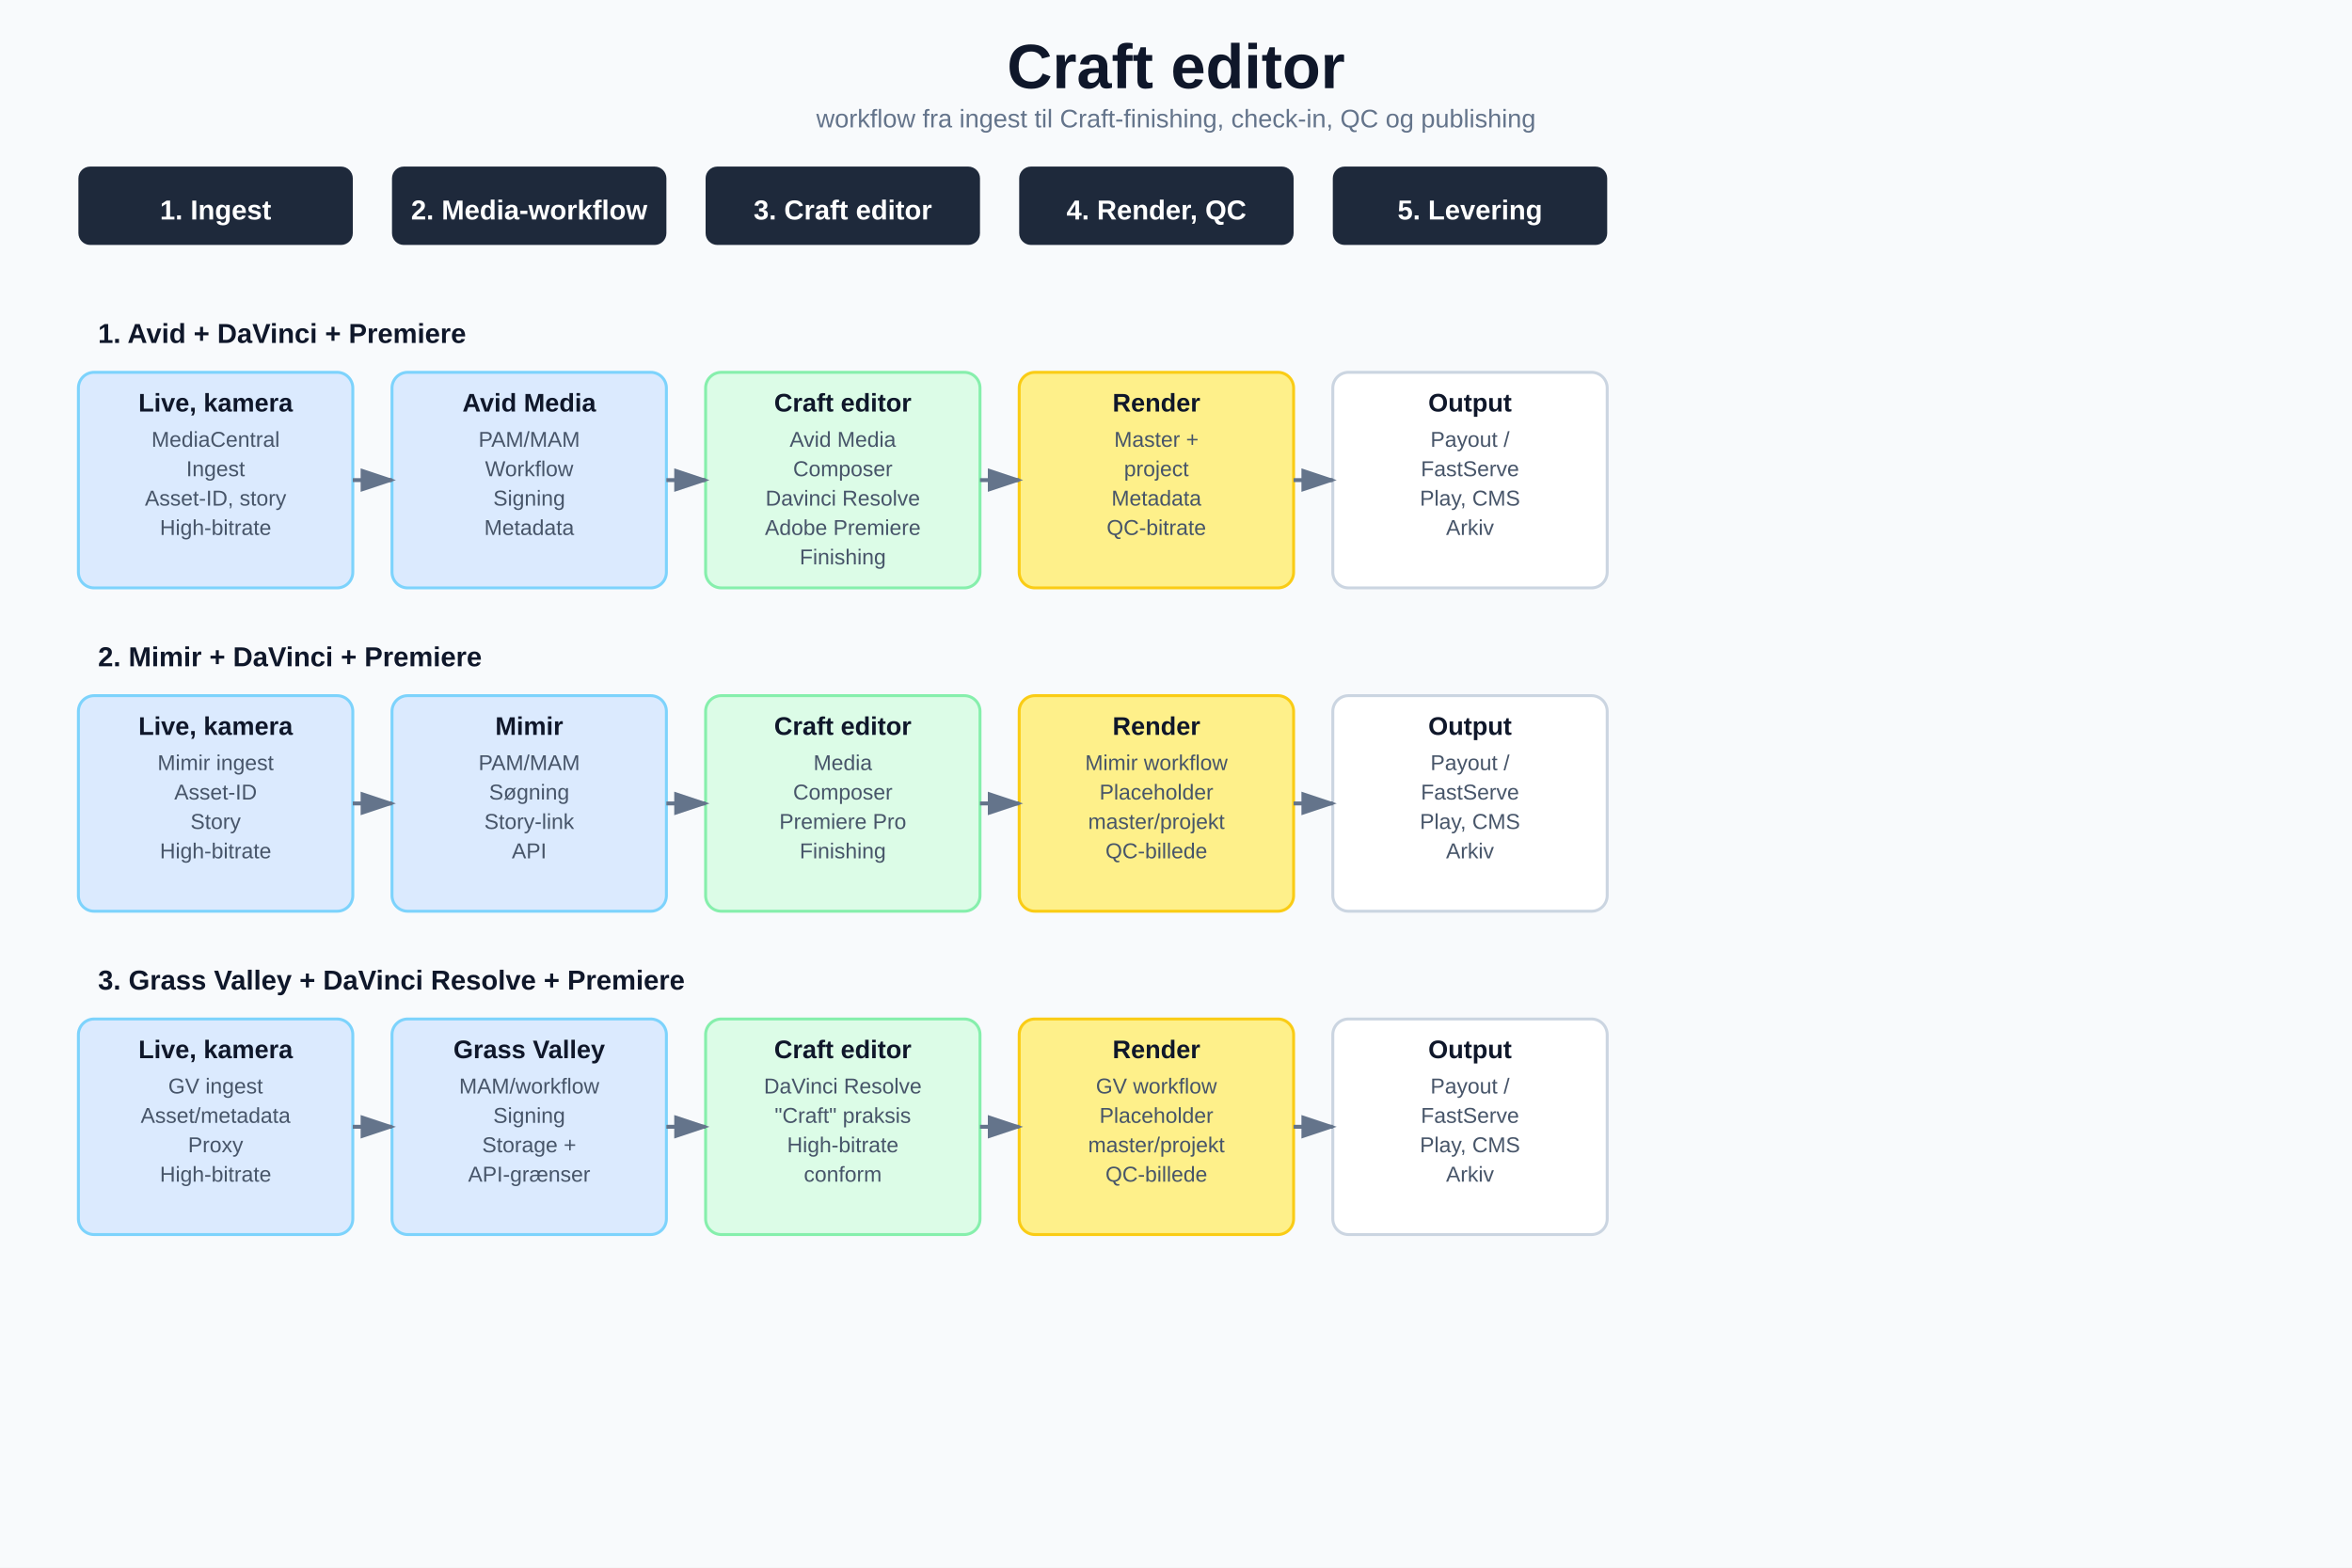
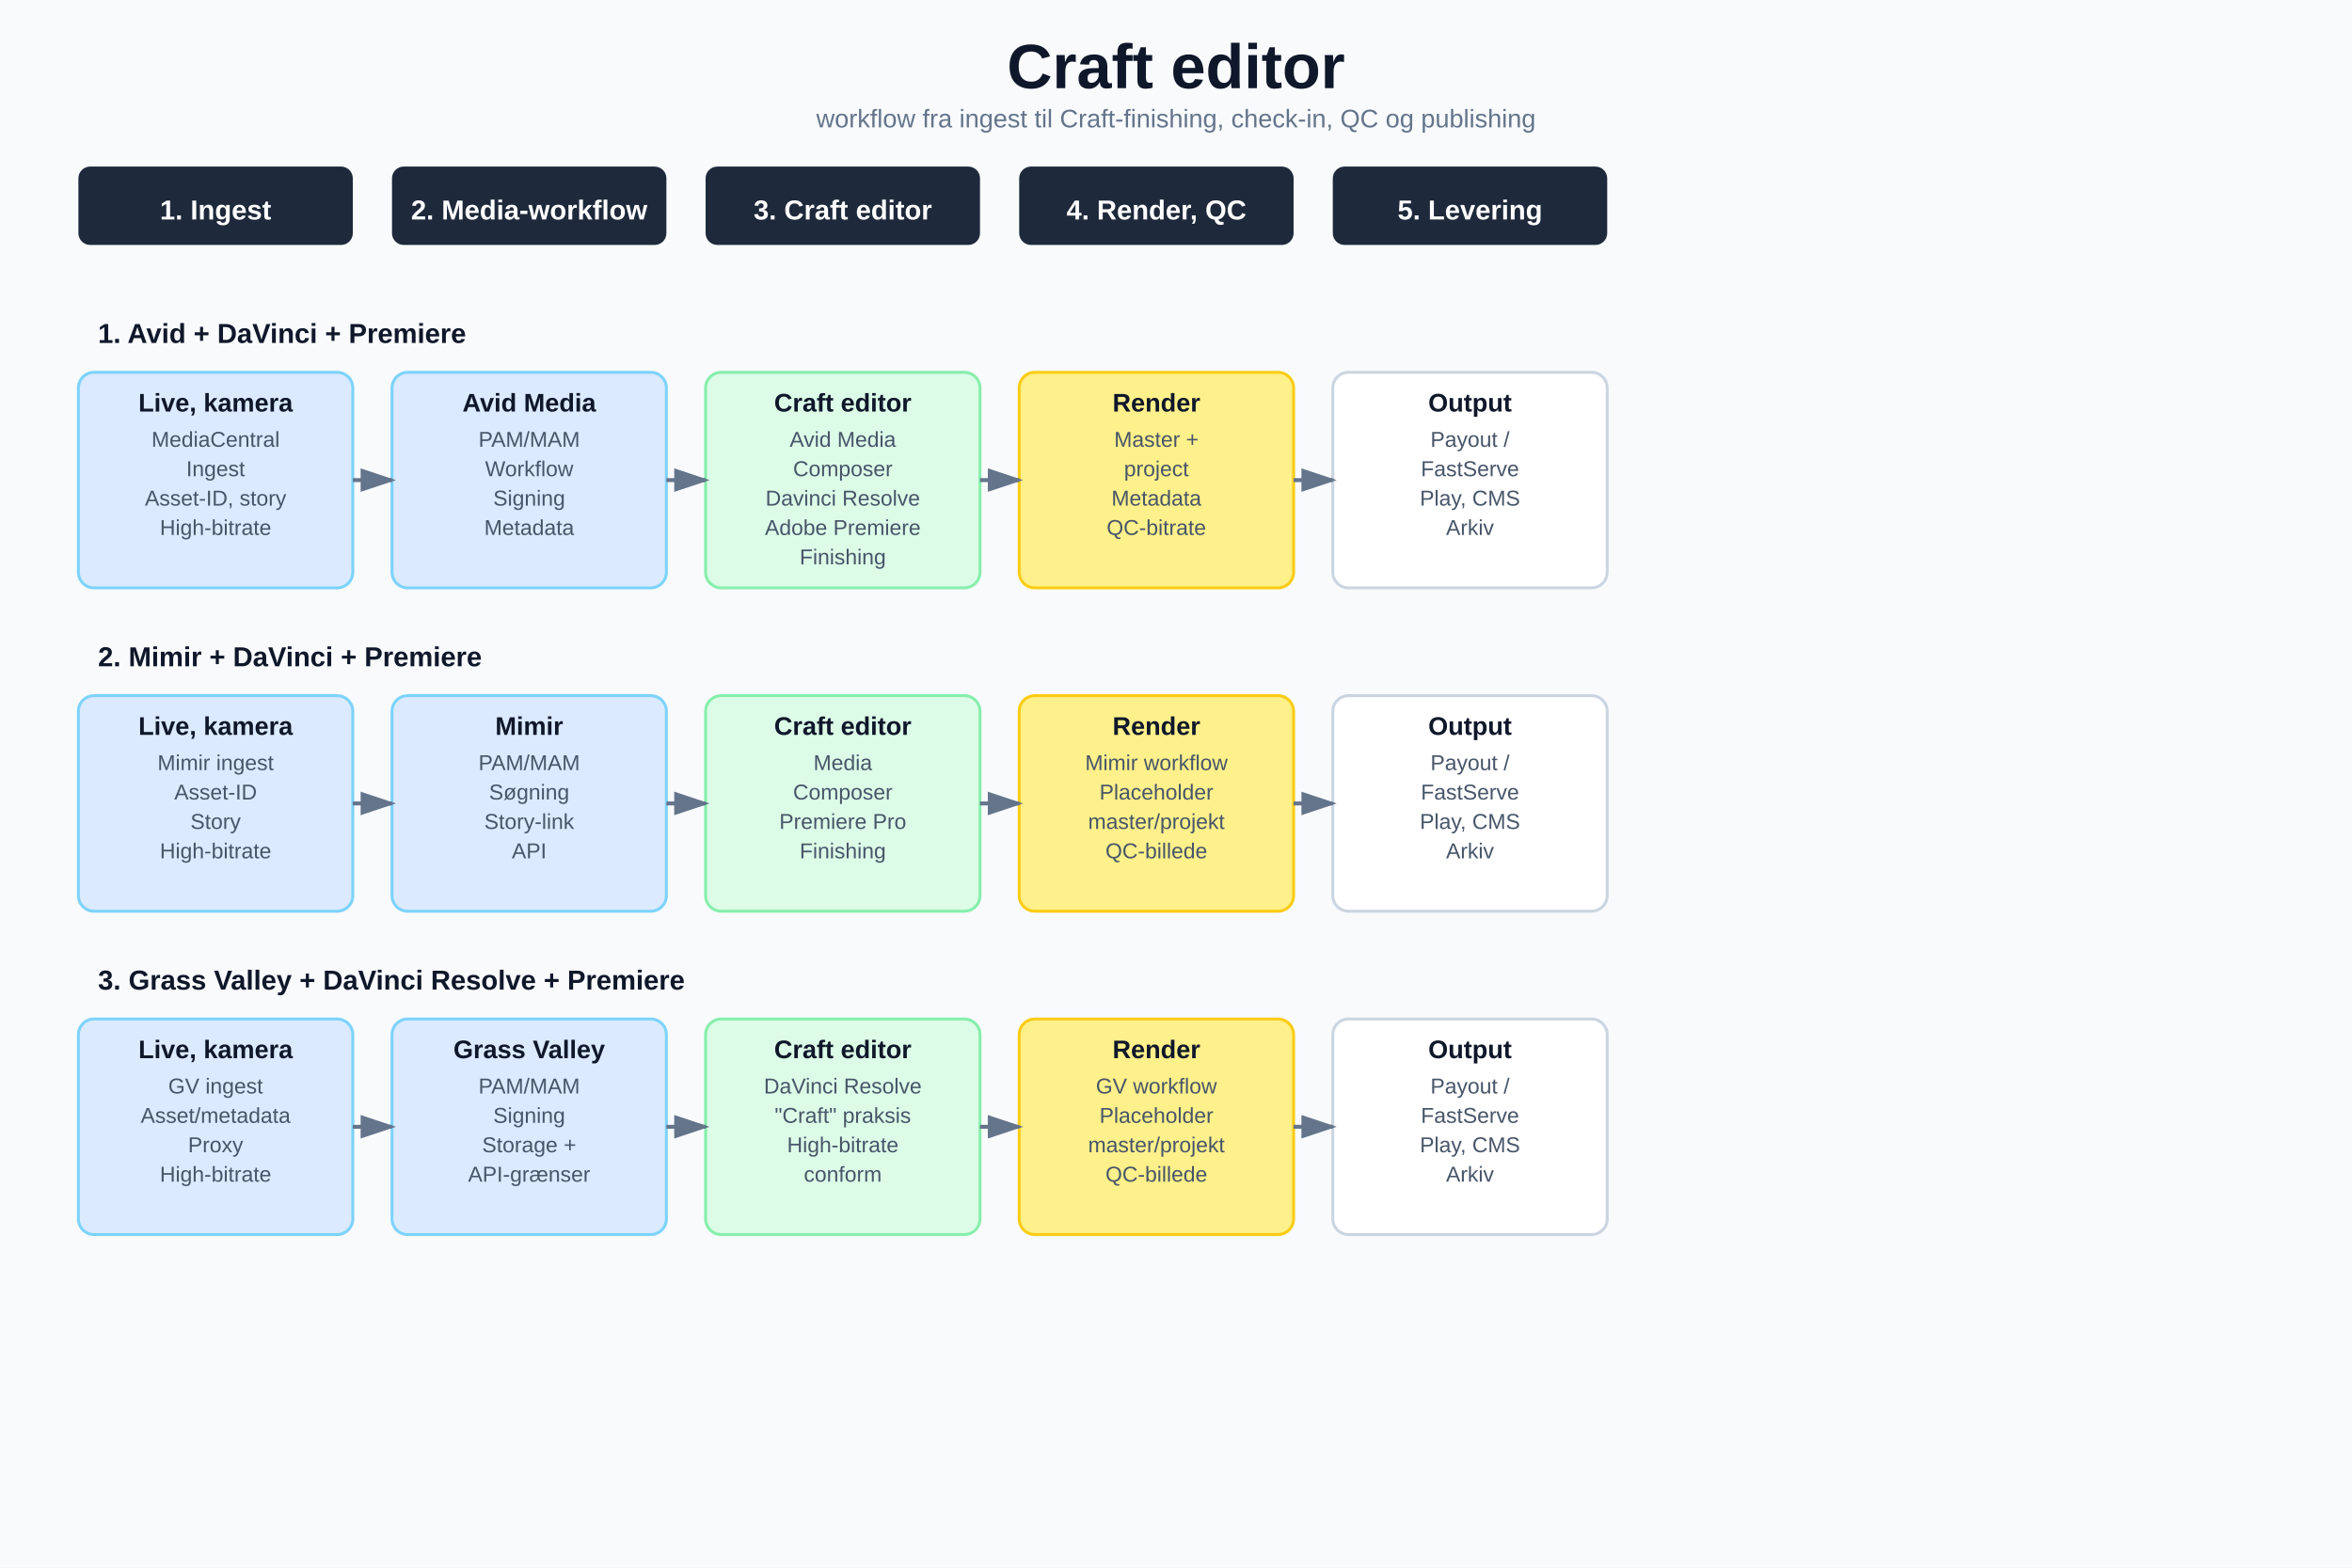
<svg xmlns="http://www.w3.org/2000/svg" width="1200" height="800" viewBox="0 0 1200 800" role="img" aria-labelledby="title desc">
  <defs>
    <style>
      .bg { fill: #f8fafc; }
      .title { font: 700 32px 'Segoe UI', Arial, sans-serif; fill: #0f172a; }
      .subtitle { font: 500 13px 'Segoe UI', Arial, sans-serif; fill: #64748b; }
      .stepHeaderBox { fill: #1e293b; stroke: none; }
      .stepHeaderText { font: 600 14px 'Segoe UI', Arial, sans-serif; fill: #ffffff; }
      .stepBox { fill: #ffffff; stroke: #cbd5e1; stroke-width: 1.5; }
      .boxTitle { font: 600 13px 'Segoe UI', Arial, sans-serif; fill: #0f172a; }
      .boxText { font: 400 11px 'Segoe UI', Arial, sans-serif; fill: #475569; }
      .arrow { stroke: #64748b; stroke-width: 2; fill: none; marker-end: url(#arrowHead); }
      .scenarioLabel { font: 600 14px 'Segoe UI', Arial, sans-serif; fill: #0f172a; }
      .boxBlue { fill: #dbeafe; stroke: #7dd3fc; stroke-width: 1.5; }
      .boxGreen { fill: #dcfce7; stroke: #86efac; stroke-width: 1.5; }
      .boxYellow { fill: #fef08a; stroke: #facc15; stroke-width: 1.5; }
    </style>
    <marker id="arrowHead" markerWidth="10" markerHeight="10" refX="8" refY="3" orient="auto" markerUnits="strokeWidth">
      <path d="M0,0 L0,6 L9,3 z" fill="#64748b" />
    </marker>
  </defs>
  <rect x="0" y="0" width="1200" height="800" class="bg" />
  <text x="600" y="45" text-anchor="middle" class="title">Craft editor</text>
  <text x="600" y="65" text-anchor="middle" class="subtitle">workflow fra ingest til Craft-finishing, check-in, QC og publishing</text>
  <rect class="stepHeaderBox" x="40" y="85" width="140" height="40" rx="6" ry="6" />
  <text x="110" y="112" text-anchor="middle" class="stepHeaderText">1. Ingest</text>
  <rect class="stepHeaderBox" x="200" y="85" width="140" height="40" rx="6" ry="6" />
  <text x="270" y="112" text-anchor="middle" class="stepHeaderText">2. Media-workflow</text>
  <rect class="stepHeaderBox" x="360" y="85" width="140" height="40" rx="6" ry="6" />
  <text x="430" y="112" text-anchor="middle" class="stepHeaderText">3. Craft editor</text>
  <rect class="stepHeaderBox" x="520" y="85" width="140" height="40" rx="6" ry="6" />
  <text x="590" y="112" text-anchor="middle" class="stepHeaderText">4. Render, QC</text>
  <rect class="stepHeaderBox" x="680" y="85" width="140" height="40" rx="6" ry="6" />
  <text x="750" y="112" text-anchor="middle" class="stepHeaderText">5. Levering</text>
  <text x="50" y="175" class="scenarioLabel">1. Avid + DaVinci + Premiere</text>
  <rect class="stepBox boxBlue" x="40" y="190" width="140" height="110" rx="8" ry="8" />
  <text x="110" y="210" text-anchor="middle" class="boxTitle">Live, kamera</text>
  <text x="110" y="228" text-anchor="middle" class="boxText">MediaCentral</text>
  <text x="110" y="243" text-anchor="middle" class="boxText">Ingest</text>
  <text x="110" y="258" text-anchor="middle" class="boxText">Asset-ID, story</text>
  <text x="110" y="273" text-anchor="middle" class="boxText">High-bitrate</text>
  <rect class="stepBox boxBlue" x="200" y="190" width="140" height="110" rx="8" ry="8" />
  <text x="270" y="210" text-anchor="middle" class="boxTitle">Avid Media</text>
  <text x="270" y="228" text-anchor="middle" class="boxText">PAM/MAM</text>
  <text x="270" y="243" text-anchor="middle" class="boxText">Workflow</text>
  <text x="270" y="258" text-anchor="middle" class="boxText">Signing</text>
  <text x="270" y="273" text-anchor="middle" class="boxText">Metadata</text>
  <rect class="stepBox boxGreen" x="360" y="190" width="140" height="110" rx="8" ry="8" />
  <text x="430" y="210" text-anchor="middle" class="boxTitle">Craft editor</text>
  <text x="430" y="228" text-anchor="middle" class="boxText">Avid Media</text>
  <text x="430" y="243" text-anchor="middle" class="boxText">Composer</text>
  <text x="430" y="258" text-anchor="middle" class="boxText">Davinci Resolve</text>
  <text x="430" y="273" text-anchor="middle" class="boxText">Adobe Premiere</text>
  <text x="430" y="288" text-anchor="middle" class="boxText">Finishing</text>
  <rect class="stepBox boxYellow" x="520" y="190" width="140" height="110" rx="8" ry="8" />
  <text x="590" y="210" text-anchor="middle" class="boxTitle">Render</text>
  <text x="590" y="228" text-anchor="middle" class="boxText">Master +</text>
  <text x="590" y="243" text-anchor="middle" class="boxText">project</text>
  <text x="590" y="258" text-anchor="middle" class="boxText">Metadata</text>
  <text x="590" y="273" text-anchor="middle" class="boxText">QC-bitrate</text>
  <rect class="stepBox" x="680" y="190" width="140" height="110" rx="8" ry="8" />
  <text x="750" y="210" text-anchor="middle" class="boxTitle">Output</text>
  <text x="750" y="228" text-anchor="middle" class="boxText">Payout /</text>
  <text x="750" y="243" text-anchor="middle" class="boxText">FastServe</text>
  <text x="750" y="258" text-anchor="middle" class="boxText">Play, CMS</text>
  <text x="750" y="273" text-anchor="middle" class="boxText">Arkiv</text>
  <path class="arrow" d="M180 245 L200 245" />
  <path class="arrow" d="M340 245 L360 245" />
  <path class="arrow" d="M500 245 L520 245" />
  <path class="arrow" d="M660 245 L680 245" />
  <text x="50" y="340" class="scenarioLabel">2. Mimir + DaVinci + Premiere</text>
  <rect class="stepBox boxBlue" x="40" y="355" width="140" height="110" rx="8" ry="8" />
  <text x="110" y="375" text-anchor="middle" class="boxTitle">Live, kamera</text>
  <text x="110" y="393" text-anchor="middle" class="boxText">Mimir ingest</text>
  <text x="110" y="408" text-anchor="middle" class="boxText">Asset-ID</text>
  <text x="110" y="423" text-anchor="middle" class="boxText">Story</text>
  <text x="110" y="438" text-anchor="middle" class="boxText">High-bitrate</text>
  <rect class="stepBox boxBlue" x="200" y="355" width="140" height="110" rx="8" ry="8" />
  <text x="270" y="375" text-anchor="middle" class="boxTitle">Mimir</text>
  <text x="270" y="393" text-anchor="middle" class="boxText">PAM/MAM</text>
  <text x="270" y="408" text-anchor="middle" class="boxText">Søgning</text>
  <text x="270" y="423" text-anchor="middle" class="boxText">Story-link</text>
  <text x="270" y="438" text-anchor="middle" class="boxText">API</text>
  <rect class="stepBox boxGreen" x="360" y="355" width="140" height="110" rx="8" ry="8" />
  <text x="430" y="375" text-anchor="middle" class="boxTitle">Craft editor</text>
  <text x="430" y="393" text-anchor="middle" class="boxText">Media</text>
  <text x="430" y="408" text-anchor="middle" class="boxText">Composer</text>
  <text x="430" y="423" text-anchor="middle" class="boxText">Premiere Pro</text>
  <text x="430" y="438" text-anchor="middle" class="boxText">Finishing</text>
  <rect class="stepBox boxYellow" x="520" y="355" width="140" height="110" rx="8" ry="8" />
  <text x="590" y="375" text-anchor="middle" class="boxTitle">Render</text>
  <text x="590" y="393" text-anchor="middle" class="boxText">Mimir workflow</text>
  <text x="590" y="408" text-anchor="middle" class="boxText">Placeholder</text>
  <text x="590" y="423" text-anchor="middle" class="boxText">master/projekt</text>
  <text x="590" y="438" text-anchor="middle" class="boxText">QC-billede</text>
  <rect class="stepBox" x="680" y="355" width="140" height="110" rx="8" ry="8" />
  <text x="750" y="375" text-anchor="middle" class="boxTitle">Output</text>
  <text x="750" y="393" text-anchor="middle" class="boxText">Payout /</text>
  <text x="750" y="408" text-anchor="middle" class="boxText">FastServe</text>
  <text x="750" y="423" text-anchor="middle" class="boxText">Play, CMS</text>
  <text x="750" y="438" text-anchor="middle" class="boxText">Arkiv</text>
  <path class="arrow" d="M180 410 L200 410" />
  <path class="arrow" d="M340 410 L360 410" />
  <path class="arrow" d="M500 410 L520 410" />
  <path class="arrow" d="M660 410 L680 410" />
  <text x="50" y="505" class="scenarioLabel">3. Grass Valley + DaVinci Resolve + Premiere</text>
  <rect class="stepBox boxBlue" x="40" y="520" width="140" height="110" rx="8" ry="8" />
  <text x="110" y="540" text-anchor="middle" class="boxTitle">Live, kamera</text>
  <text x="110" y="558" text-anchor="middle" class="boxText">GV ingest</text>
  <text x="110" y="573" text-anchor="middle" class="boxText">Asset/metadata</text>
  <text x="110" y="588" text-anchor="middle" class="boxText">Proxy</text>
  <text x="110" y="603" text-anchor="middle" class="boxText">High-bitrate</text>
  <rect class="stepBox boxBlue" x="200" y="520" width="140" height="110" rx="8" ry="8" />
  <text x="270" y="540" text-anchor="middle" class="boxTitle">Grass Valley</text>
-   <text x="270" y="558" text-anchor="middle" class="boxText">MAM/workflow</text>
+   <text x="270" y="558" text-anchor="middle" class="boxText">PAM/MAM</text>
  <text x="270" y="573" text-anchor="middle" class="boxText">Signing</text>
  <text x="270" y="588" text-anchor="middle" class="boxText">Storage +</text>
  <text x="270" y="603" text-anchor="middle" class="boxText">API-grænser</text>
  <rect class="stepBox boxGreen" x="360" y="520" width="140" height="110" rx="8" ry="8" />
  <text x="430" y="540" text-anchor="middle" class="boxTitle">Craft editor</text>
  <text x="430" y="558" text-anchor="middle" class="boxText">DaVinci Resolve</text>
  <text x="430" y="573" text-anchor="middle" class="boxText">"Craft" praksis</text>
  <text x="430" y="588" text-anchor="middle" class="boxText">High-bitrate</text>
  <text x="430" y="603" text-anchor="middle" class="boxText">conform</text>
  <rect class="stepBox boxYellow" x="520" y="520" width="140" height="110" rx="8" ry="8" />
  <text x="590" y="540" text-anchor="middle" class="boxTitle">Render</text>
  <text x="590" y="558" text-anchor="middle" class="boxText">GV workflow</text>
  <text x="590" y="573" text-anchor="middle" class="boxText">Placeholder</text>
  <text x="590" y="588" text-anchor="middle" class="boxText">master/projekt</text>
  <text x="590" y="603" text-anchor="middle" class="boxText">QC-billede</text>
  <rect class="stepBox" x="680" y="520" width="140" height="110" rx="8" ry="8" />
  <text x="750" y="540" text-anchor="middle" class="boxTitle">Output</text>
  <text x="750" y="558" text-anchor="middle" class="boxText">Payout /</text>
  <text x="750" y="573" text-anchor="middle" class="boxText">FastServe</text>
  <text x="750" y="588" text-anchor="middle" class="boxText">Play, CMS</text>
  <text x="750" y="603" text-anchor="middle" class="boxText">Arkiv</text>
  <path class="arrow" d="M180 575 L200 575" />
  <path class="arrow" d="M340 575 L360 575" />
  <path class="arrow" d="M500 575 L520 575" />
  <path class="arrow" d="M660 575 L680 575" />
</svg>
